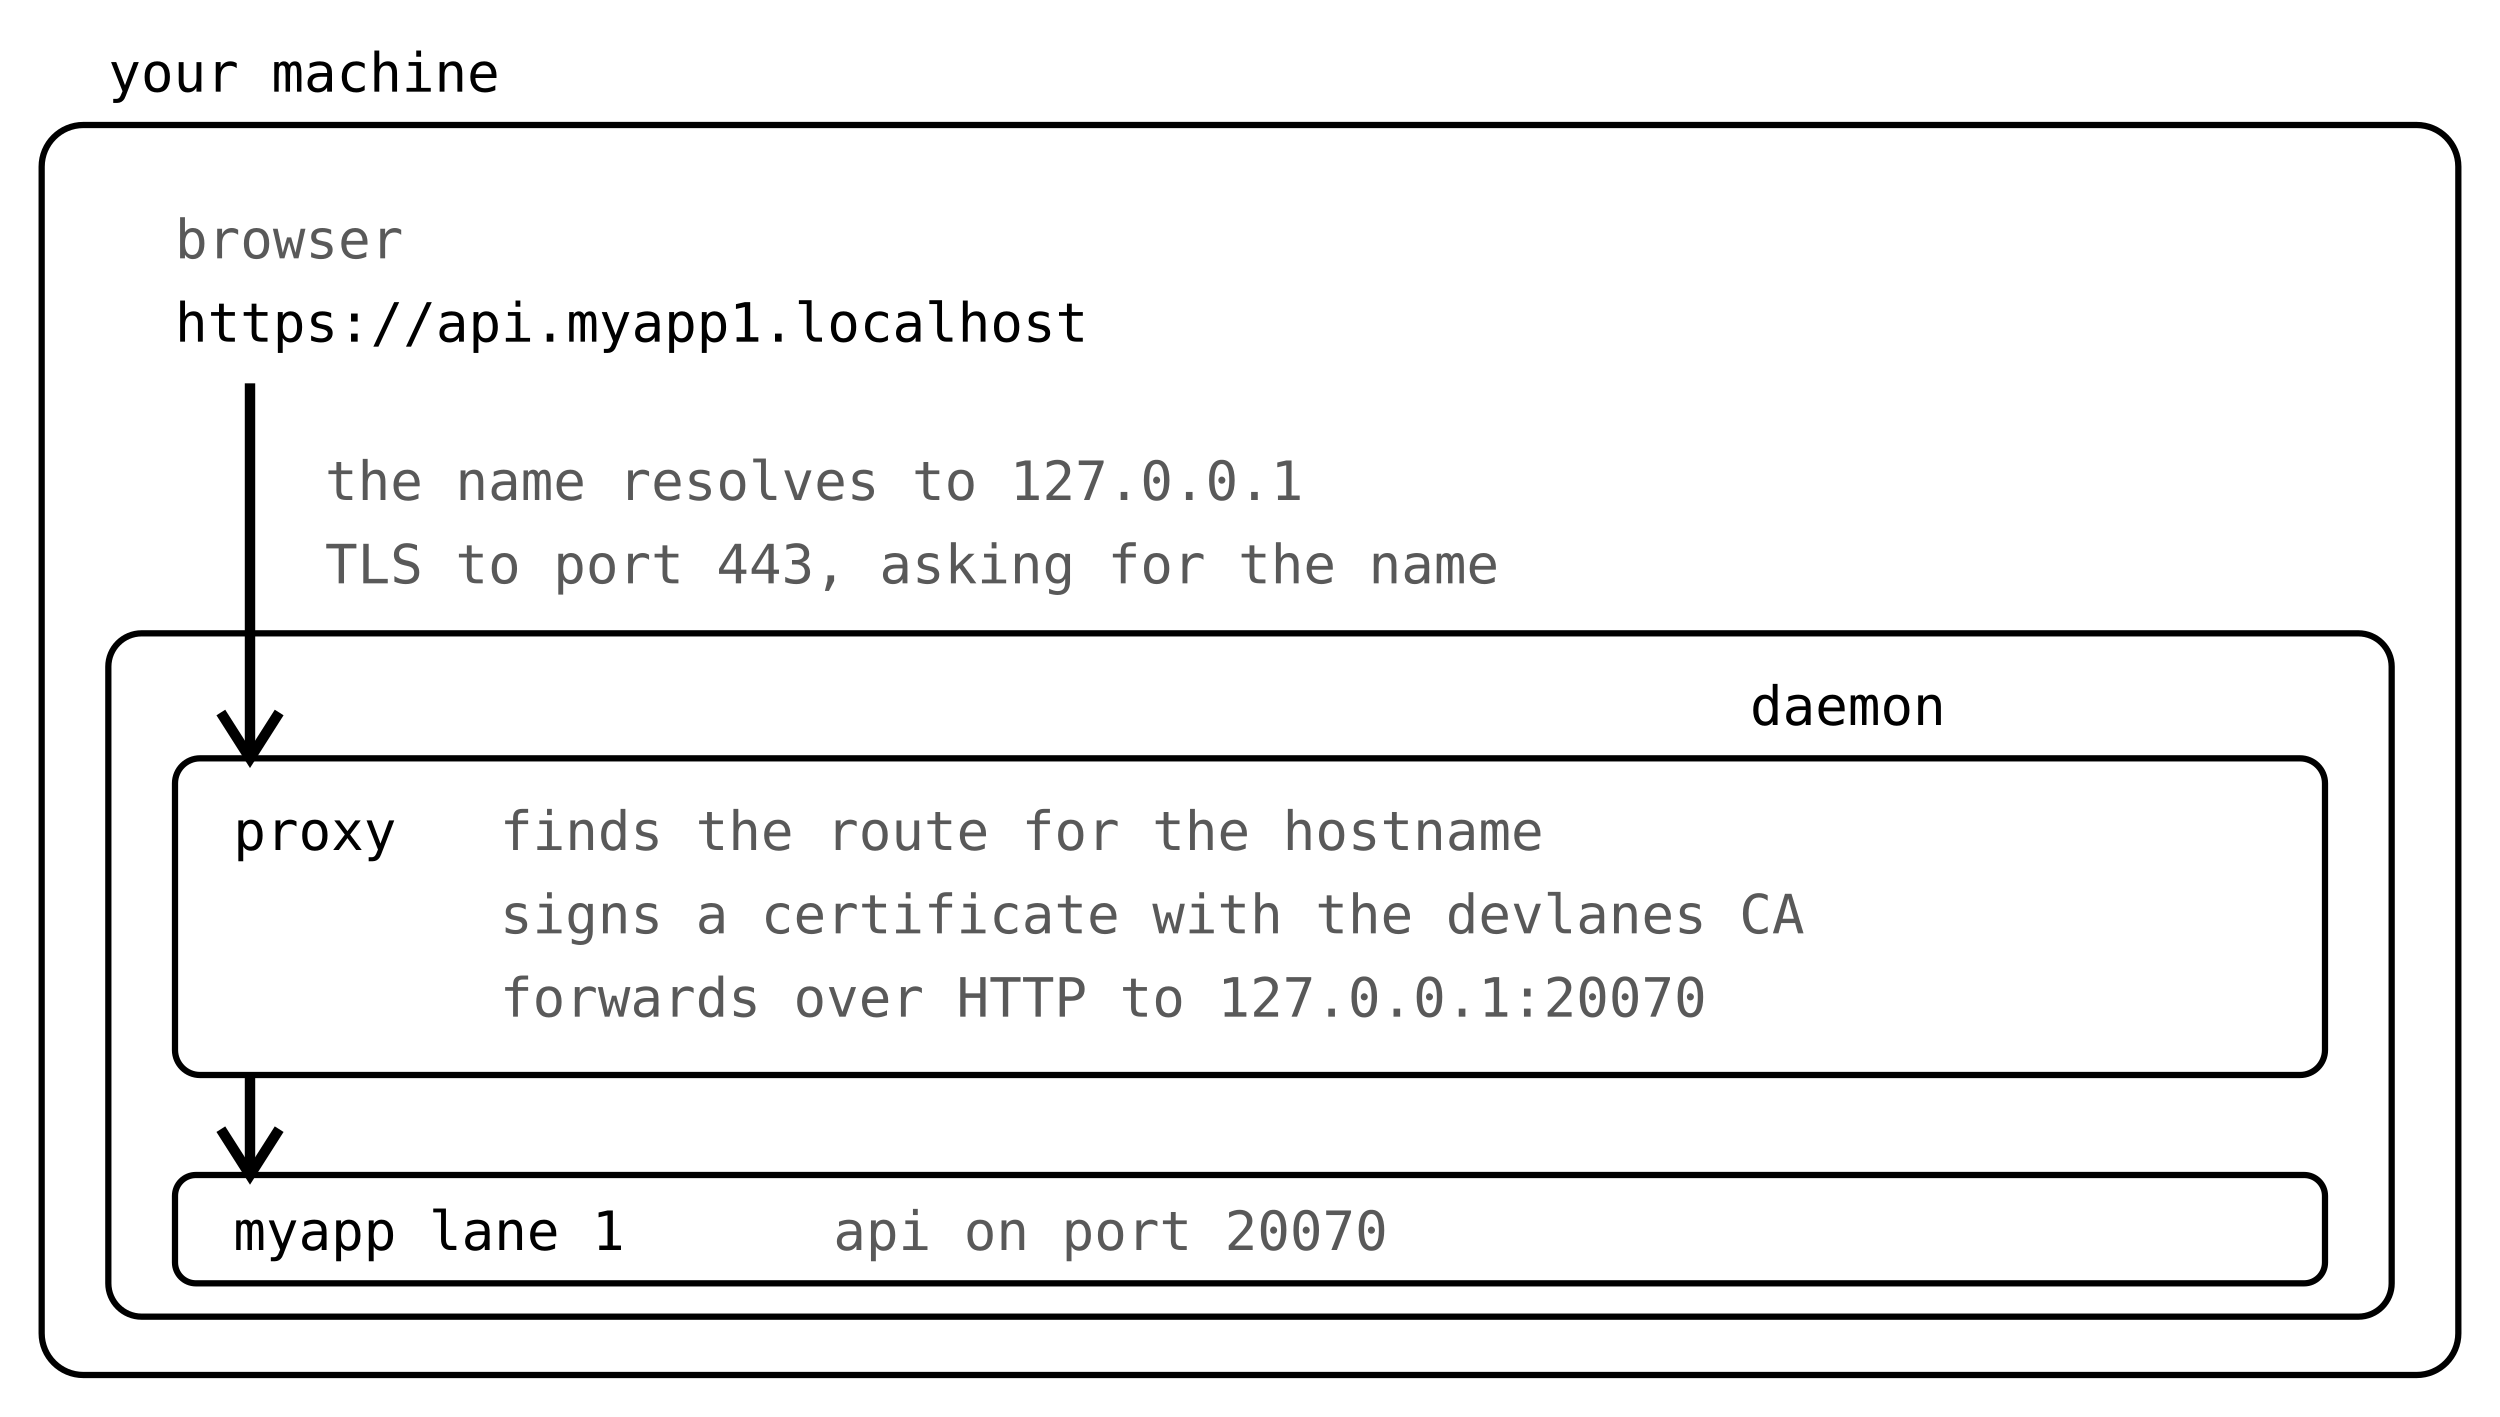
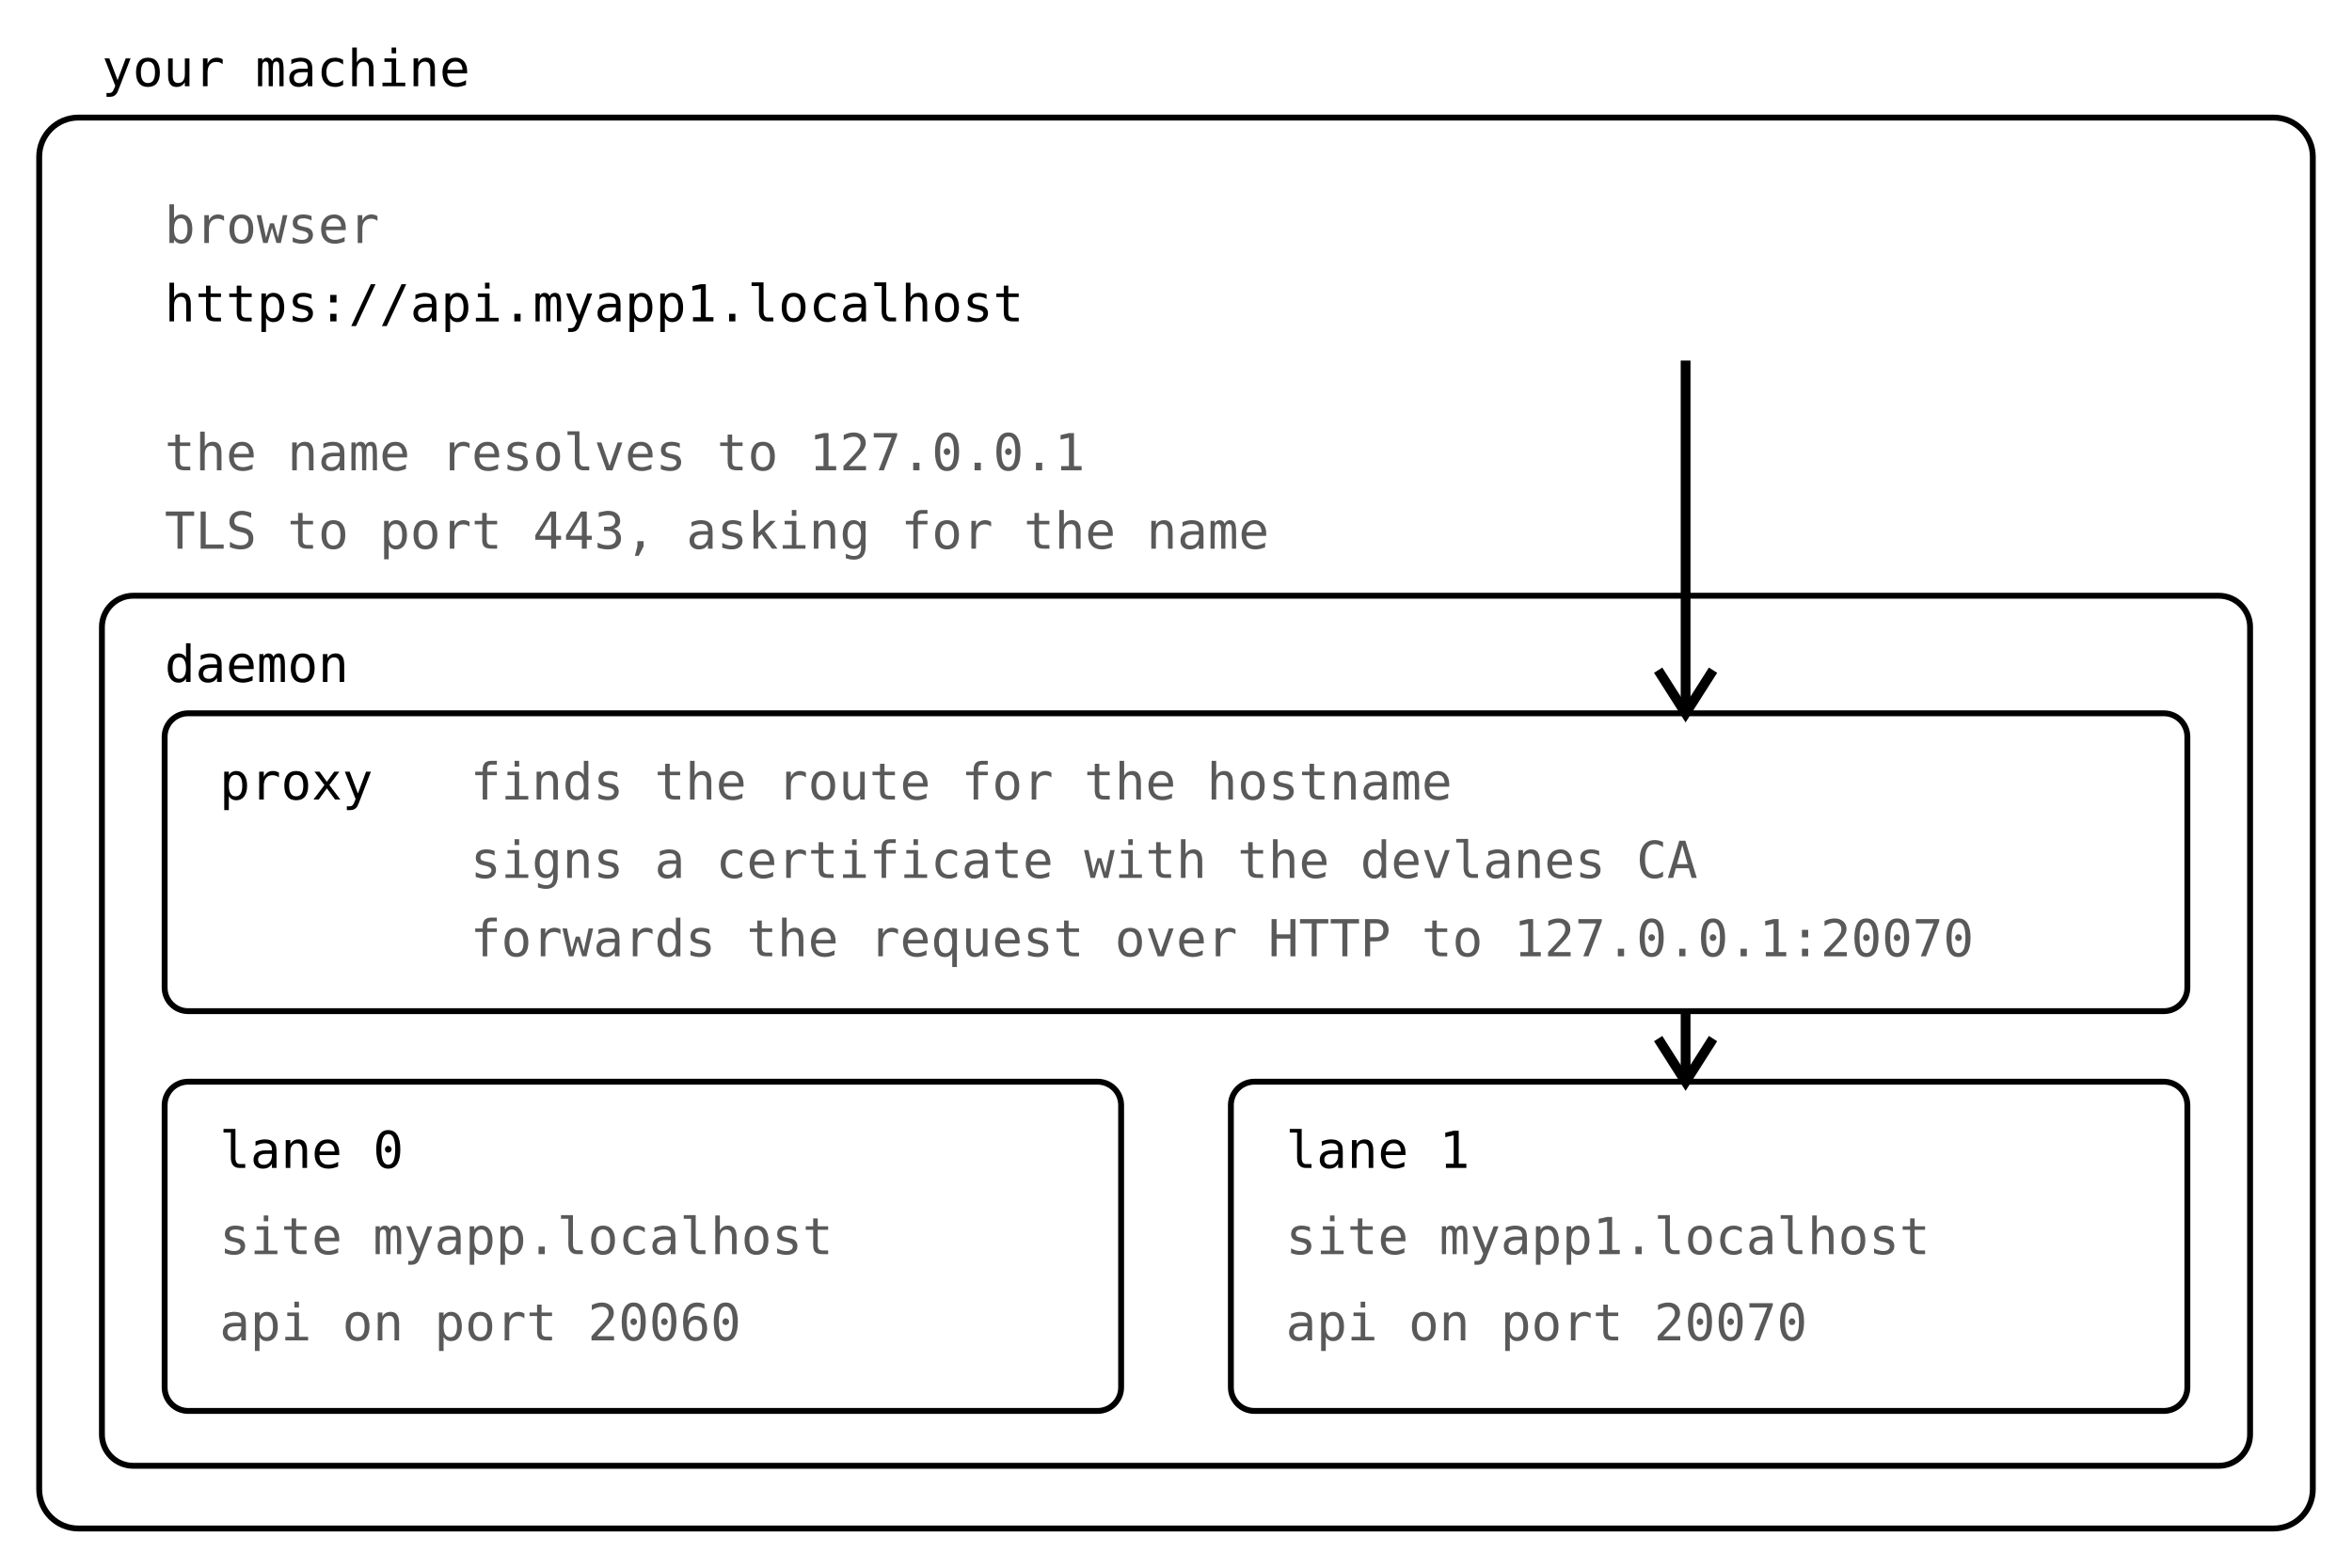
- <svg xmlns="http://www.w3.org/2000/svg" viewBox="0 0 600 340" role="img" font-family="'JetBrains Mono', ui-monospace, monospace" font-size="13">
+ <svg xmlns="http://www.w3.org/2000/svg" viewBox="0 0 600 400" role="img" font-family="'JetBrains Mono', ui-monospace, monospace" font-size="13">
  <style>
    .line { stroke: var(--dl-diagram-line, currentColor); fill: none; stroke-width: 1.5; }
    .fill { fill: var(--dl-diagram-fill, transparent); stroke: var(--dl-diagram-line, currentColor); stroke-width: 1.5; }
    .path { stroke: var(--dl-diagram-accent, currentColor); fill: none; stroke-width: 2.5; }
    .label { fill: currentColor; }
    .dim { fill: currentColor; opacity: 0.65; }
  </style>
-   <rect class="line" x="10" y="30" width="580" height="300" rx="10" />
+   <rect class="line" x="10" y="30" width="580" height="360" rx="10" />
  <text class="label" x="26" y="22">your machine</text>
  <text class="dim" x="42" y="62">browser</text>
  <text class="label" x="42" y="82">https://api.myapp1.localhost</text>
-   <path class="path" d="M 60 92 L 60 180" />
-   <path class="path" d="M 53 171 L 60 182 L 67 171" />
-   <text class="dim" x="78" y="120">the name resolves to 127.0.0.1</text>
-   <text class="dim" x="78" y="140">TLS to port 443, asking for the name</text>
-   <rect class="fill" x="26" y="152" width="548" height="164" rx="8" />
-   <text class="label" x="420" y="174">daemon</text>
+   <path class="path" d="M 430 92 L 430 180" />
+   <path class="path" d="M 423 171 L 430 182 L 437 171" />
+   <text class="dim" x="42" y="120">the name resolves to 127.0.0.1</text>
+   <text class="dim" x="42" y="140">TLS to port 443, asking for the name</text>
+   <rect class="fill" x="26" y="152" width="548" height="222" rx="8" />
+   <text class="label" x="42" y="174">daemon</text>
  <rect class="line" x="42" y="182" width="516" height="76" rx="6" />
  <text class="label" x="56" y="204">proxy</text>
  <text class="dim" x="120" y="204">finds the route for the hostname</text>
  <text class="dim" x="120" y="224">signs a certificate with the devlanes CA</text>
-   <text class="dim" x="120" y="244">forwards over HTTP to 127.0.0.1:20070</text>
-   <path class="path" d="M 60 258 L 60 280" />
-   <path class="path" d="M 53 271 L 60 282 L 67 271" />
-   <rect class="line" x="42" y="282" width="516" height="26" rx="5" />
-   <text class="label" x="56" y="300">myapp lane 1</text>
-   <text class="dim" x="200" y="300">api on port 20070</text>
+   <text class="dim" x="120" y="244">forwards the request over HTTP to 127.0.0.1:20070</text>
+   <path class="path" d="M 430 258 L 430 274" />
+   <path class="path" d="M 423 265 L 430 276 L 437 265" />
+   <rect class="line" x="42" y="276" width="244" height="84" rx="6" />
+   <text class="label" x="56" y="298">lane 0</text>
+   <text class="dim" x="56" y="320">site myapp.localhost</text>
+   <text class="dim" x="56" y="342">api on port 20060</text>
+   <rect class="line" x="314" y="276" width="244" height="84" rx="6" />
+   <text class="label" x="328" y="298">lane 1</text>
+   <text class="dim" x="328" y="320">site myapp1.localhost</text>
+   <text class="dim" x="328" y="342">api on port 20070</text>
</svg>
